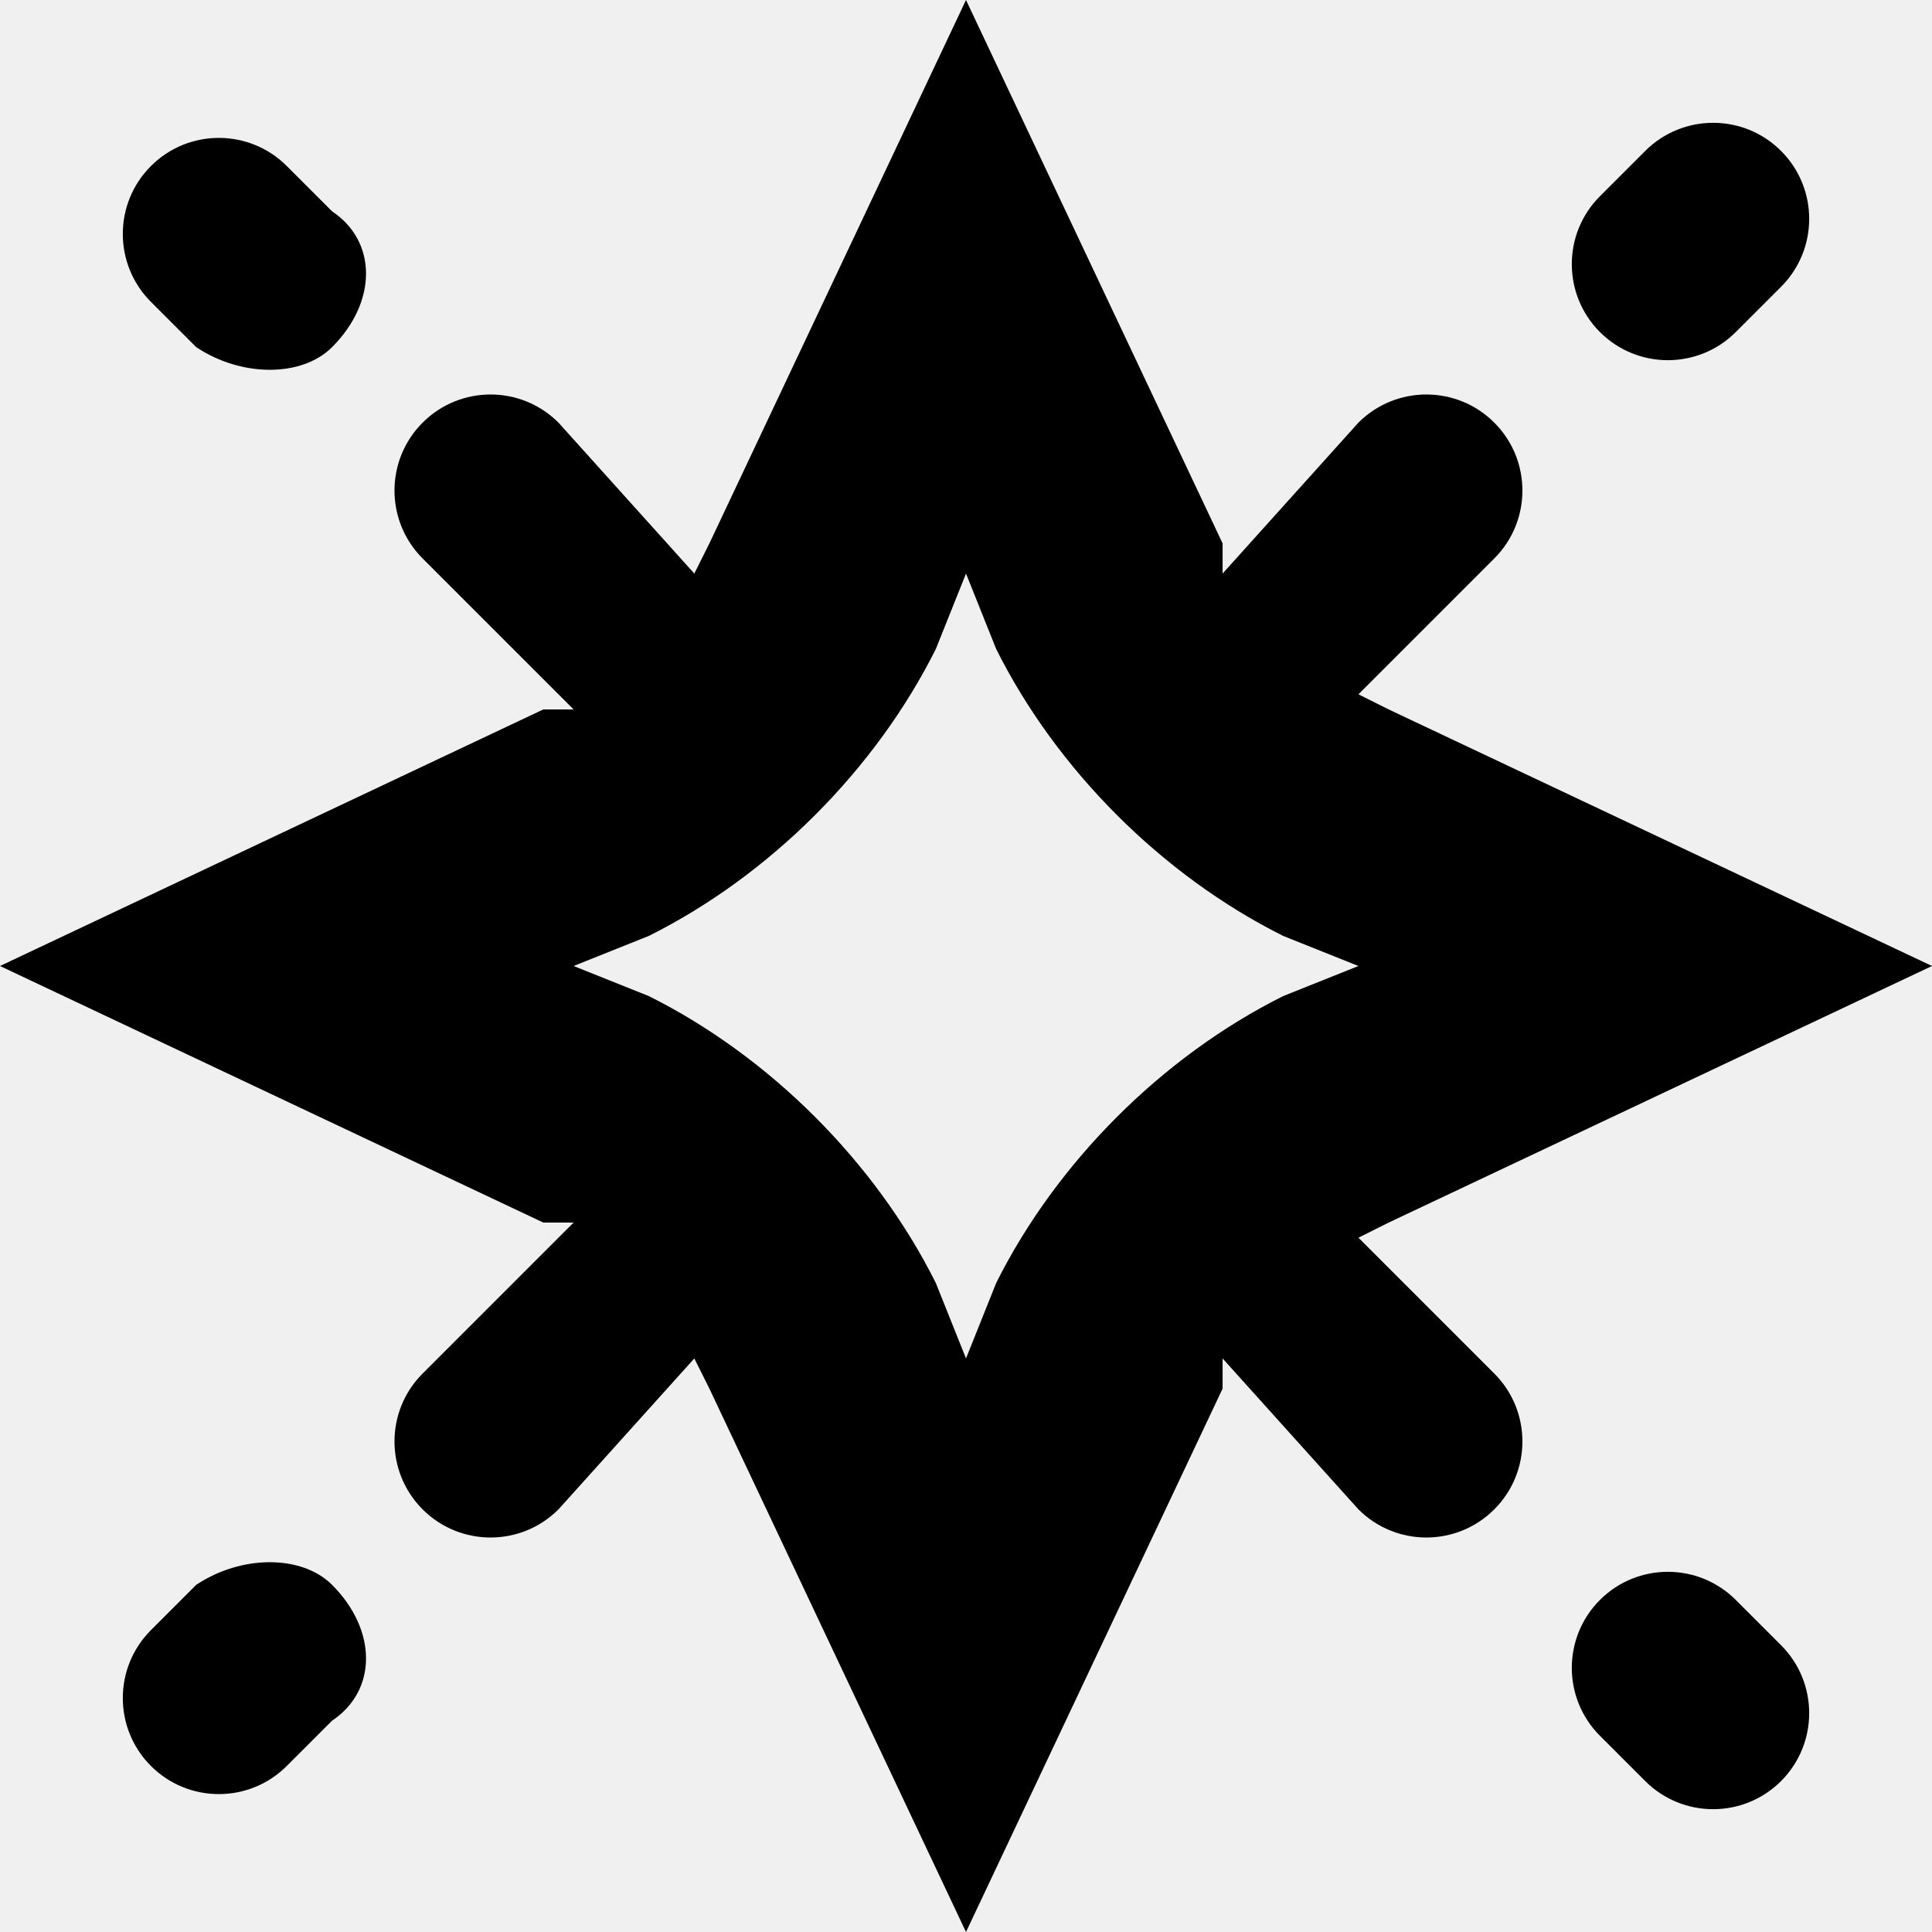
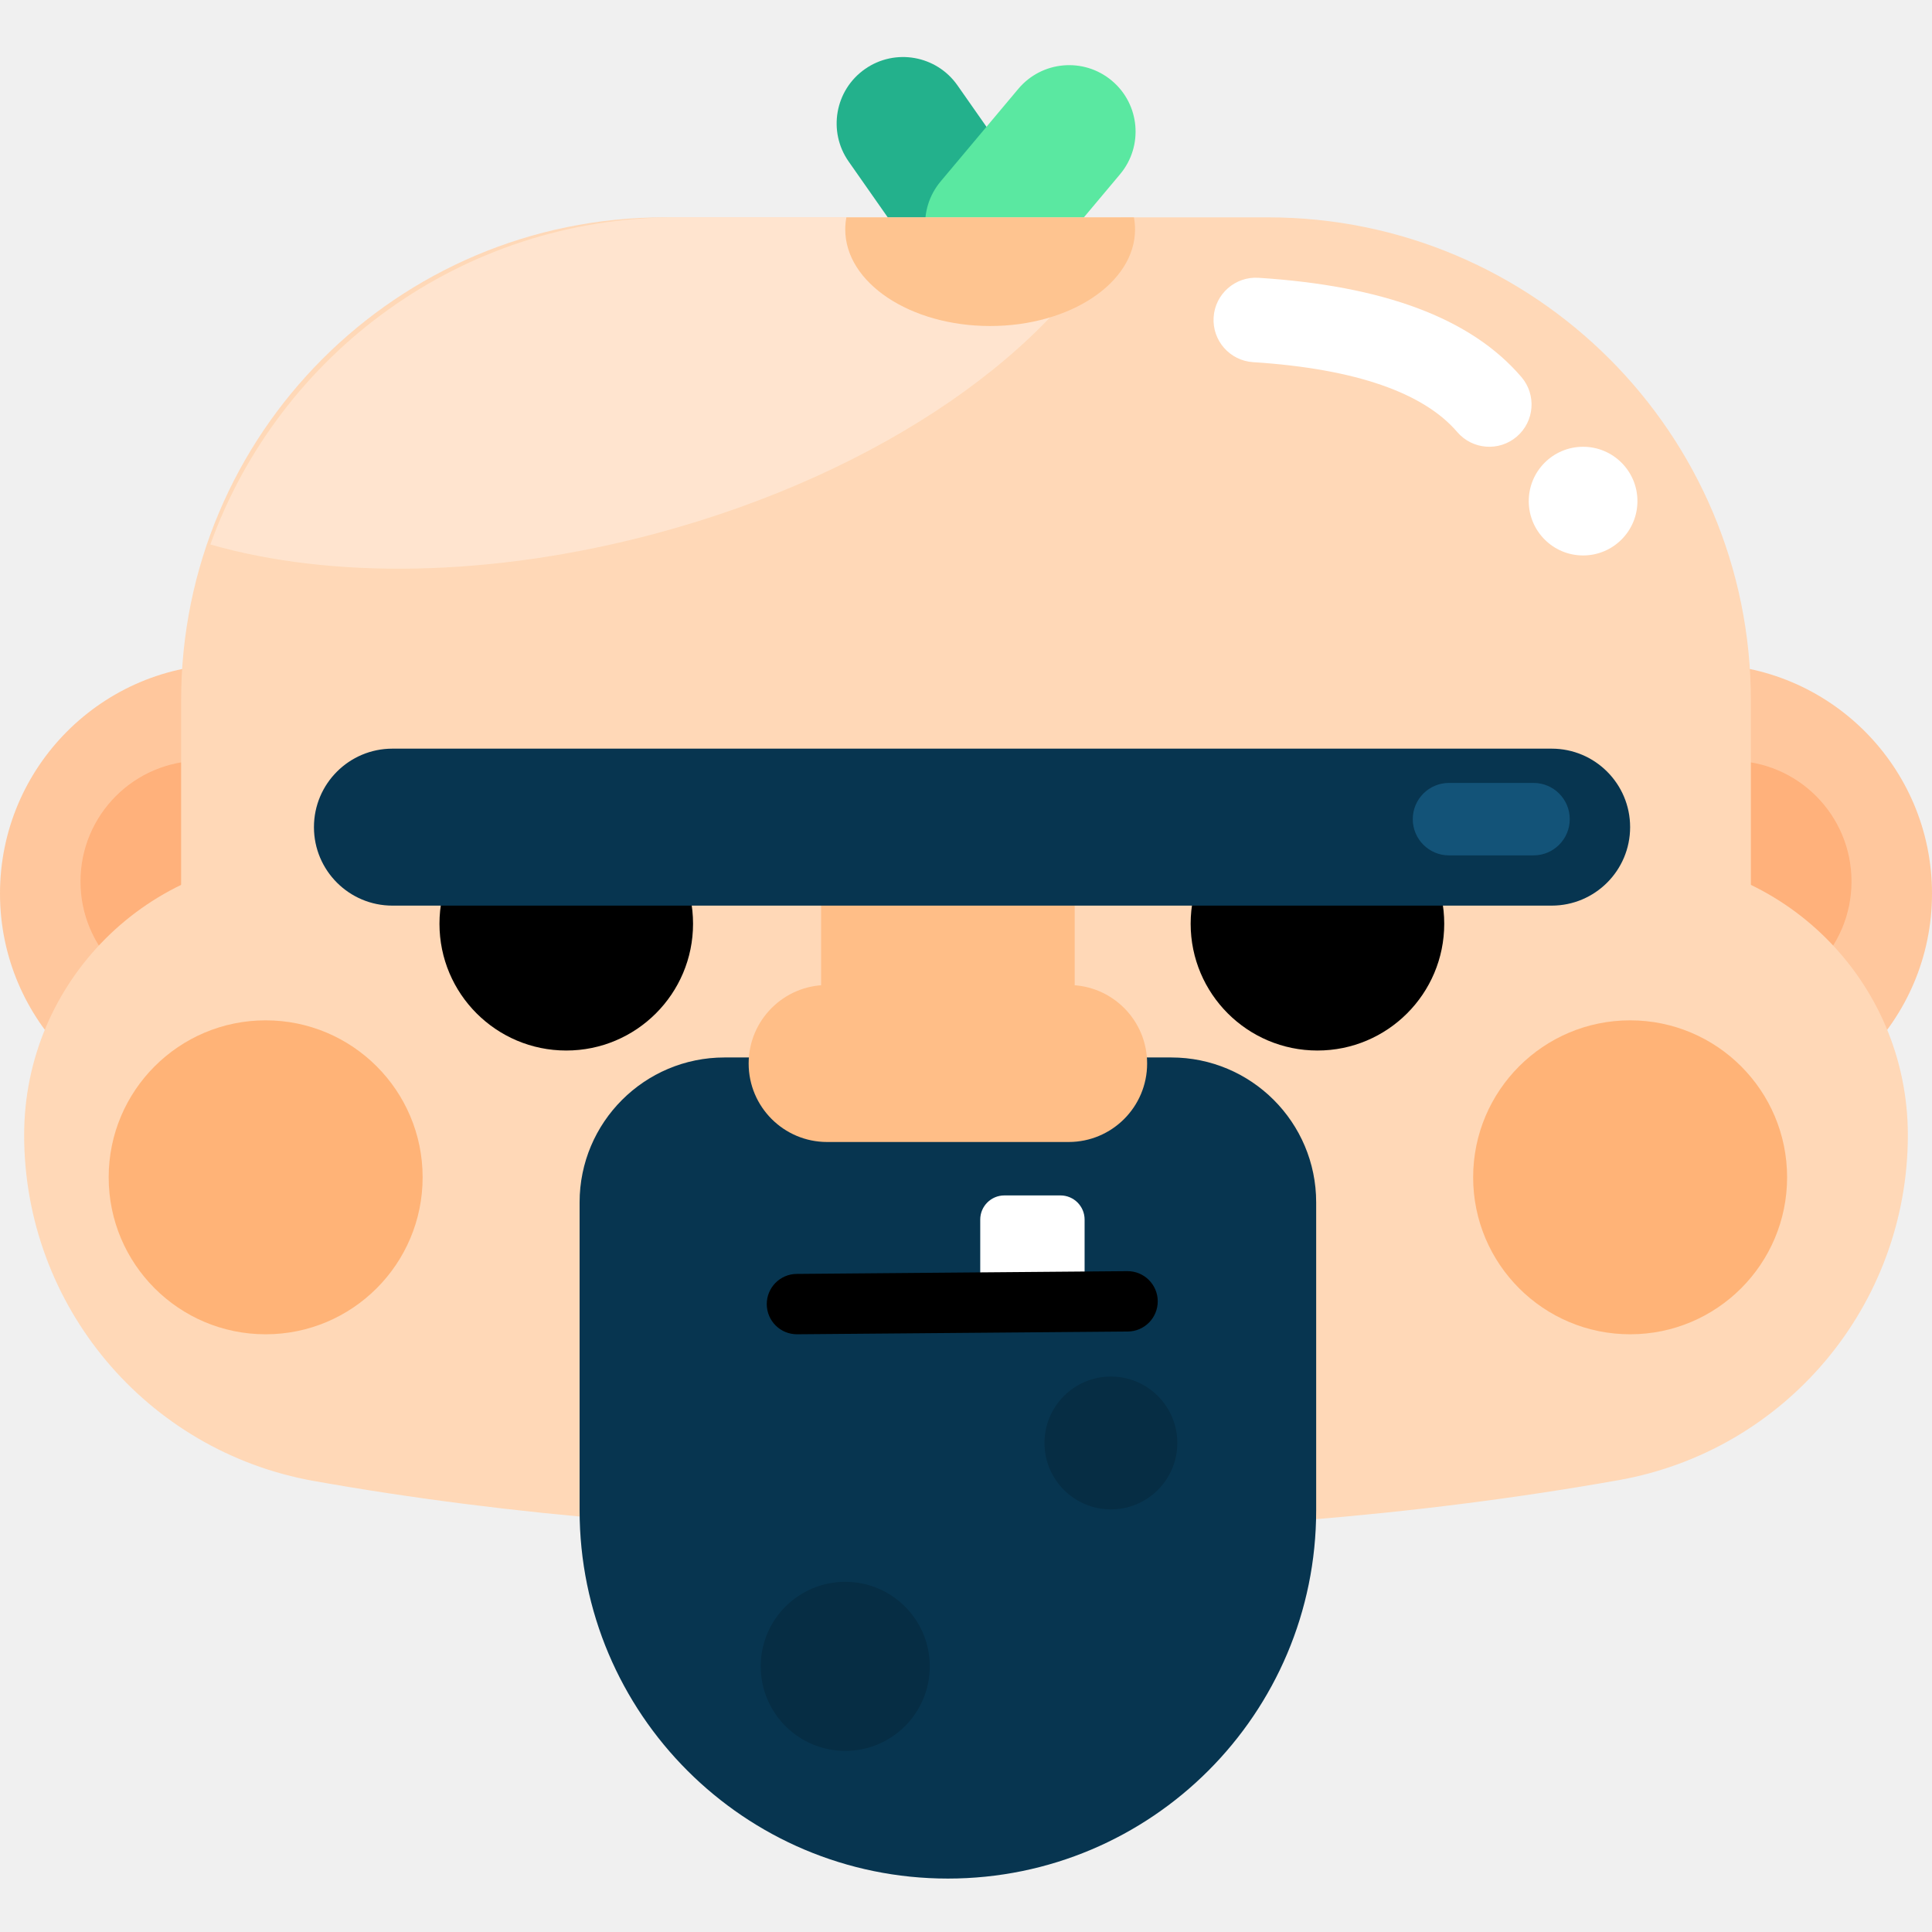
- <svg xmlns="http://www.w3.org/2000/svg" viewBox="0 0 128 128">
-   <path fill-rule="evenodd" d="M81 36 64 0 47 36l-1 2-9-10a6 6 0 0 0-9 9l10 10h-2L0 64l36 17h2L28 91a6 6 0 1 0 9 9l9-10 1 2 17 36 17-36v-2l9 10a6 6 0 1 0 9-9l-9-9 2-1 36-17-36-17-2-1 9-9a6 6 0 1 0-9-9l-9 10v-2Zm-17 2-2 5c-4 8-11 15-19 19l-5 2 5 2c8 4 15 11 19 19l2 5 2-5c4-8 11-15 19-19l5-2-5-2c-8-4-15-11-19-19l-2-5Z" clip-rule="evenodd" />
-   <path d="M118 19a6 6 0 0 0-9-9l-3 3a6 6 0 1 0 9 9l3-3Zm-96 4c-2 2-6 2-9 0l-3-3a6 6 0 1 1 9-9l3 3c3 2 3 6 0 9Zm0 82c-2-2-6-2-9 0l-3 3a6 6 0 1 0 9 9l3-3c3-2 3-6 0-9Zm96 4a6 6 0 0 1-9 9l-3-3a6 6 0 1 1 9-9l3 3Z" />
-   <style>path{fill:#000}@media (prefers-color-scheme:dark){path{fill:#fff}}</style>
+ <svg xmlns="http://www.w3.org/2000/svg" width="160" height="160" viewBox="0 0 160 160">
+   <g fill="none" fill-rule="evenodd" transform="translate(0 2.513)">
+     <rect width="160" height="38" y="52.487" fill="#FFC79D" rx="19" />
+     <path fill="#FFA76C" d="M152.667,60.487 L153.333,60.487 L153.333,60.487 L153.333,80.487 L152.667,80.487 C147.144,80.487 142.667,76.009 142.667,70.487 C142.667,64.964 147.144,60.487 152.667,60.487 Z" opacity=".709" transform="matrix(-1 0 0 1 296 0)" />
+     <path fill="#FFA76C" d="M16.667,60.487 L17.333,60.487 L17.333,60.487 L17.333,80.487 L16.667,80.487 C11.144,80.487 6.667,76.009 6.667,70.487 C6.667,64.964 11.144,60.487 16.667,60.487 Z" opacity=".709" />
+     <path fill="#FFD8B7" d="M55,15.487 L105,15.487 C127.091,15.487 145,33.395 145,55.487 L145,108.487 L145,108.487 L15,108.487 L15,55.487 C15,33.395 32.909,15.487 55,15.487 Z" />
+     <path fill="#FFD8B7" d="M25,68.487 L135,68.487 C147.703,68.487 158,78.784 158,91.487 C158,105.561 147.903,117.608 134.045,120.068 C117.445,123.014 99.327,124.487 79.689,124.487 C60.212,124.487 42.319,123.037 26.01,120.139 L26.01,120.139 C12.119,117.671 2,105.595 2,91.487 C2,78.784 12.297,68.487 25,68.487 Z" />
+     <path fill="#073550" d="M60,85.062 L97,85.062 C103.627,85.062 109,90.435 109,97.062 L109,122.562 C109,139.407 95.345,153.062 78.5,153.062 C61.655,153.062 48,139.407 48,122.562 L48,97.062 C48,90.435 53.373,85.062 60,85.062 Z" />
+     <path fill="#23B18C" fill-rule="nonzero" d="M74.784,4.95 C76.068,2.197 79.34,1.006 82.093,2.29 C84.846,3.573 86.037,6.846 84.753,9.599 L80.527,18.662 C79.244,21.415 75.971,22.606 73.218,21.322 C70.465,20.038 69.274,16.766 70.558,14.013 L74.784,4.95 Z" transform="rotate(-60 77.656 11.806)" />
+     <path fill="#5AE8A1" fill-rule="nonzero" d="M74.989,10.39 C75.517,7.398 78.37,5.401 81.361,5.928 L91.209,7.665 C94.2,8.192 96.198,11.045 95.67,14.036 C95.143,17.028 92.29,19.025 89.299,18.498 L79.451,16.761 C76.459,16.234 74.462,13.381 74.989,10.39 Z" transform="rotate(-60 85.33 12.213)" />
+     <path fill="#FFBE87" d="M68.5,79.062 L88.5,79.062 C92.09,79.062 95,81.972 95,85.562 C95,89.152 92.09,92.062 88.5,92.062 L68.5,92.062 C64.91,92.062 62,89.152 62,85.562 C62,81.972 64.91,79.062 68.5,79.062 Z" />
+     <path fill="#FFBE87" d="M0,0 L21,0 L21,22 C21,25.866 17.866,29 14,29 L7,29 C3.134,29 2.36723813e-16,25.866 0,22 L0,0 L0,0 Z" transform="translate(68 62.487)" />
+     <circle cx="135" cy="94.987" r="13" fill="#FF7407" opacity=".365" />
+     <circle cx="22" cy="94.987" r="13" fill="#FF7407" opacity=".365" />
+     <circle cx="46.895" cy="73.987" r="10.5" fill="#000" />
+     <circle cx="109.105" cy="73.987" r="10.5" fill="#000" />
+     <circle cx="131.105" cy="38.987" r="4.5" fill="#FFF" />
+     <circle cx="70" cy="135.487" r="7" fill="#000" opacity=".153" />
+     <circle cx="92" cy="116.987" r="5.5" fill="#000" opacity=".153" />
+     <rect width="8.643" height="11" x="81.179" y="96.487" fill="#FFF" rx="2" />
+     <path fill="#FFE7D2" d="M92.841,15.487 C87.728,26.223 73.13,36.626 54.321,41.666 C40.587,45.346 27.368,45.427 17.42,42.579 C23.116,26.78 38.239,15.487 56,15.487 Z" opacity=".852" />
+     <path fill="#FEC490" d="M23.907,-5.32922457e-15 C23.968,0.328 24,0.662 24,1 C24,5.419 18.627,9 12,9 C5.373,9 0,5.419 0,1 C0,0.662 0.032,0.328 0.093,-5.46492871e-15 Z" transform="translate(70 15.486)" />
+     <path fill="#000" fill-rule="nonzero" d="M93.358,102.758 C94.739,102.747 95.867,103.857 95.879,105.237 C95.89,106.618 94.78,107.747 93.4,107.758 L66.021,107.986 C64.64,107.998 63.512,106.888 63.5,105.507 C63.489,104.127 64.598,102.998 65.979,102.987 L93.358,102.758 Z" />
+     <path fill="#FFF" fill-rule="nonzero" d="M104.031,20.486 L104.223,20.493 C114.486,21.149 121.785,23.791 125.996,28.71 C127.253,30.178 127.082,32.387 125.614,33.645 C124.146,34.902 121.936,34.731 120.679,33.263 C117.929,30.051 112.336,28.026 103.777,27.479 C101.848,27.356 100.384,25.692 100.507,23.763 C100.63,21.834 102.294,20.37 104.223,20.493 L104.031,20.486 Z" />
+     <rect width="109" height="13" x="26" y="59.487" fill="#073550" rx="6.5" />
+     <rect width="13" height="6" x="117" y="62.326" fill="#135378" rx="3" />
+   </g>
</svg>
